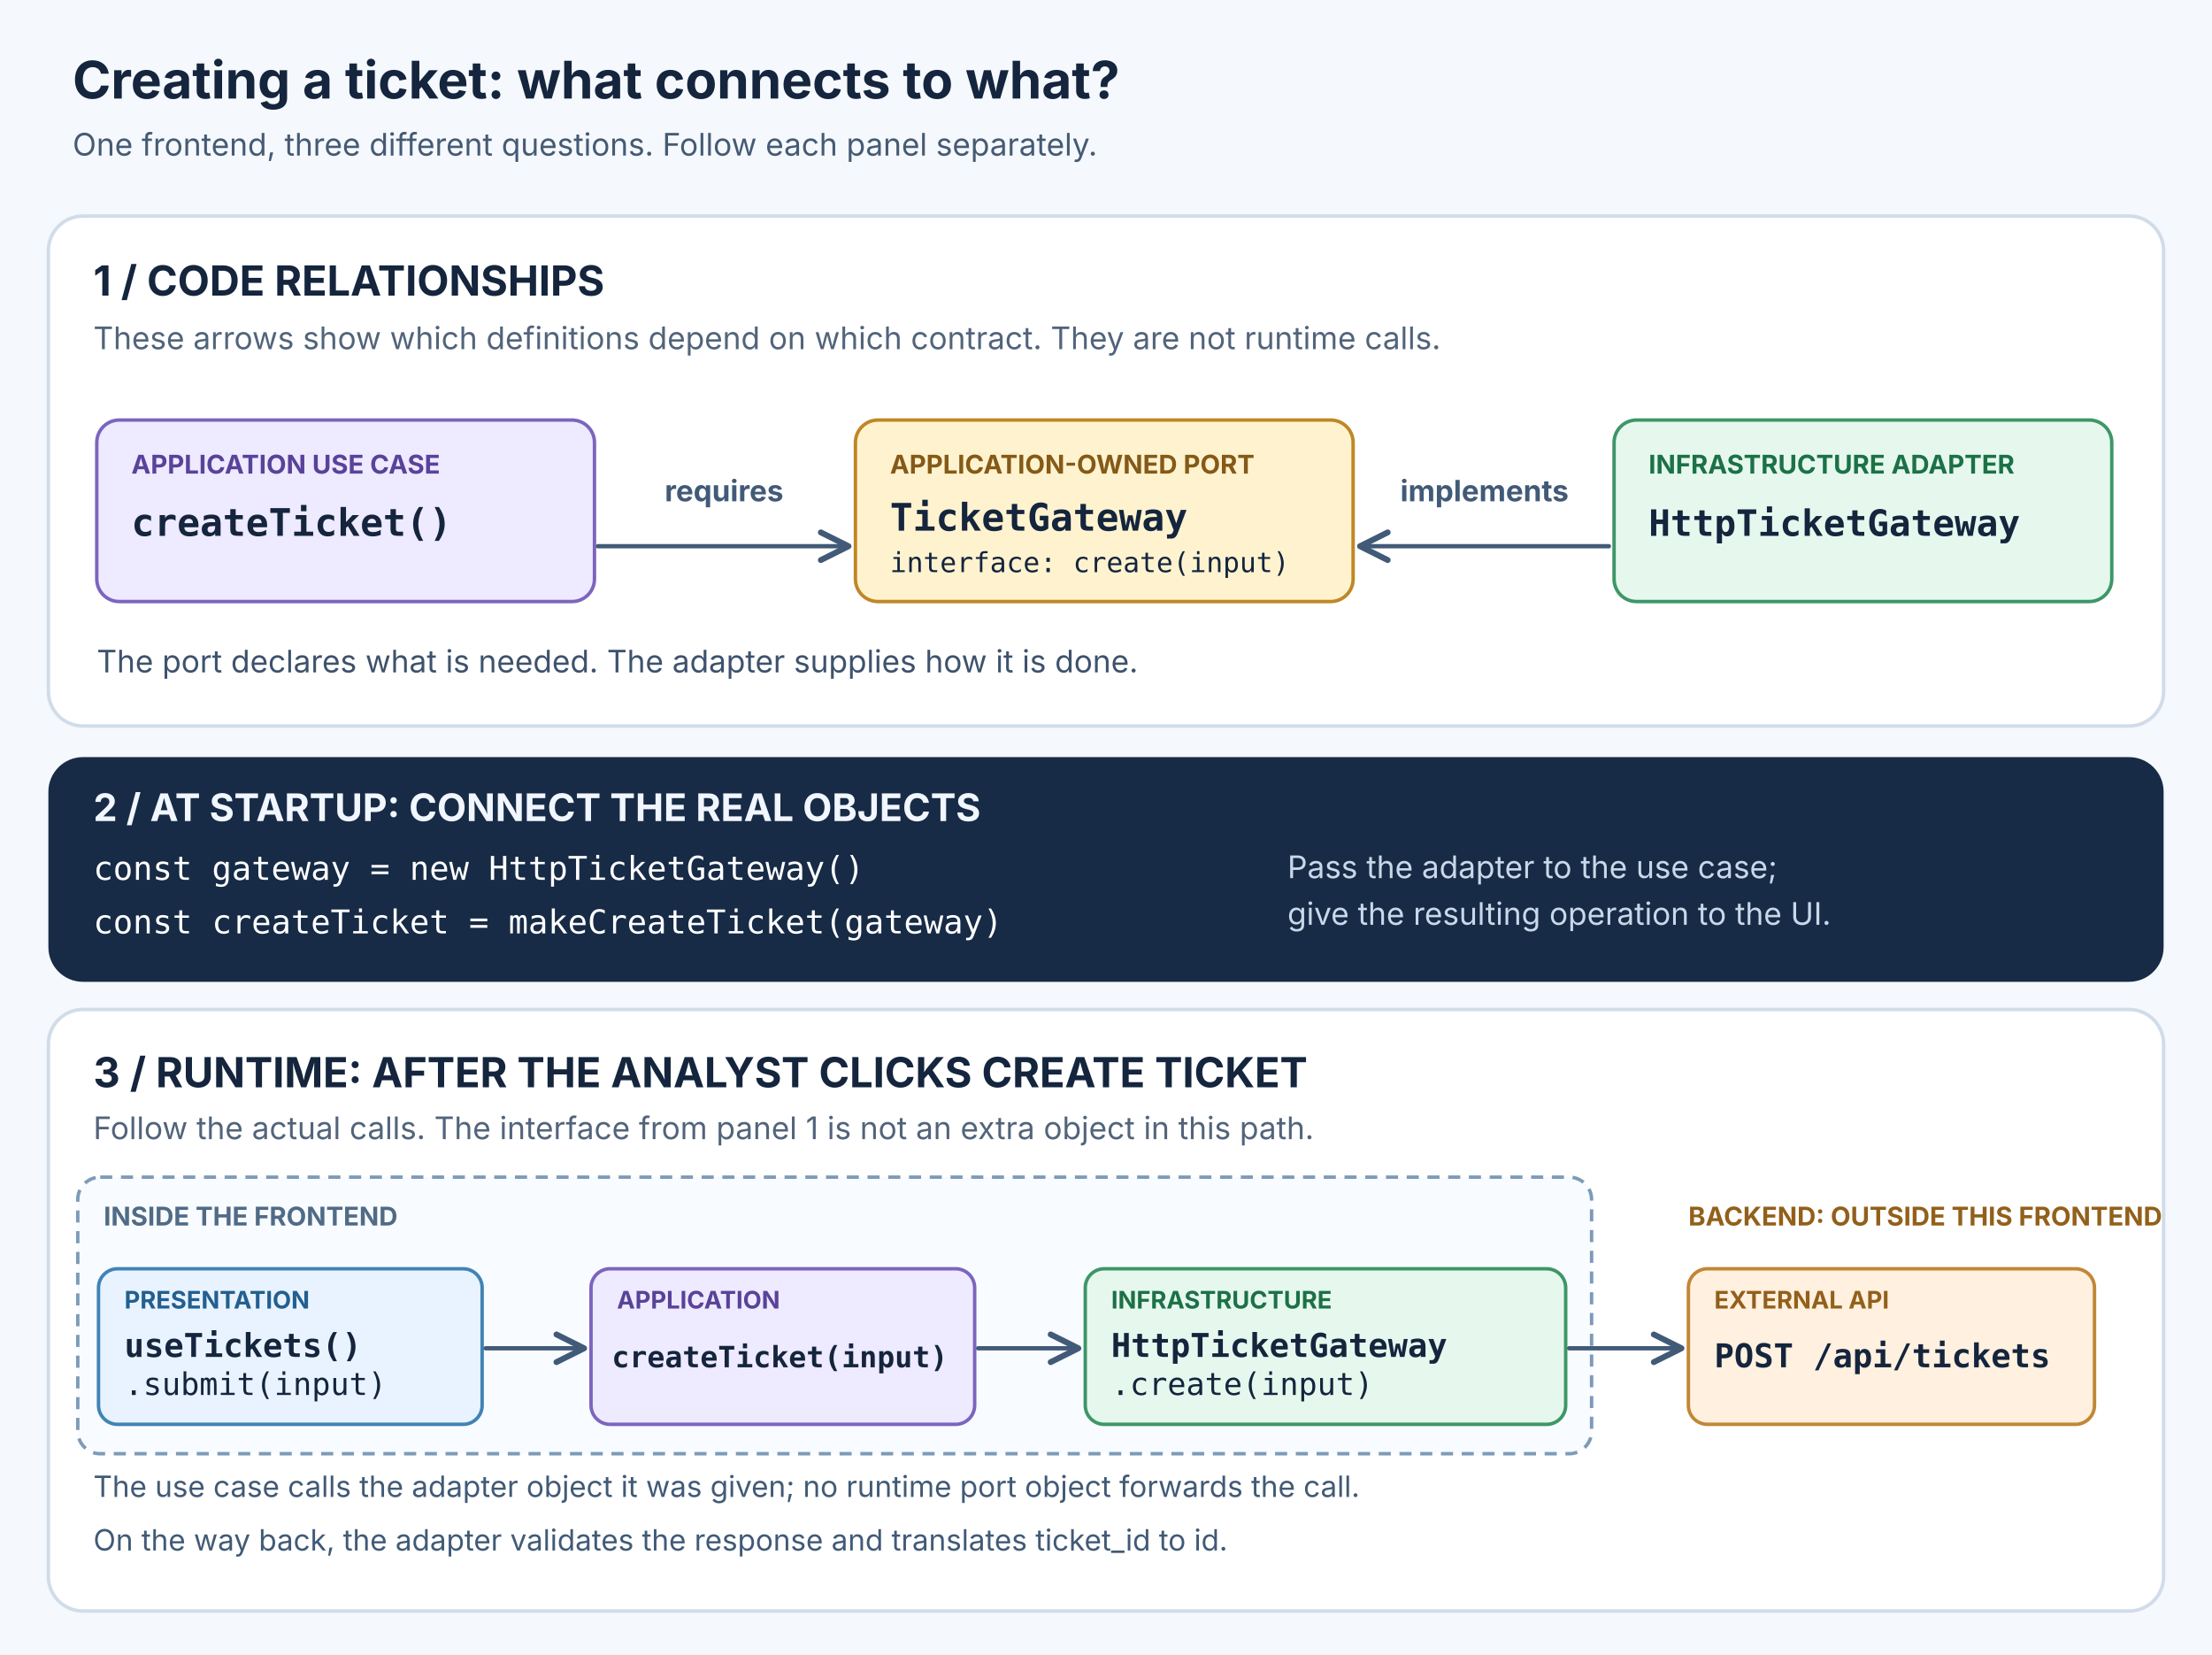
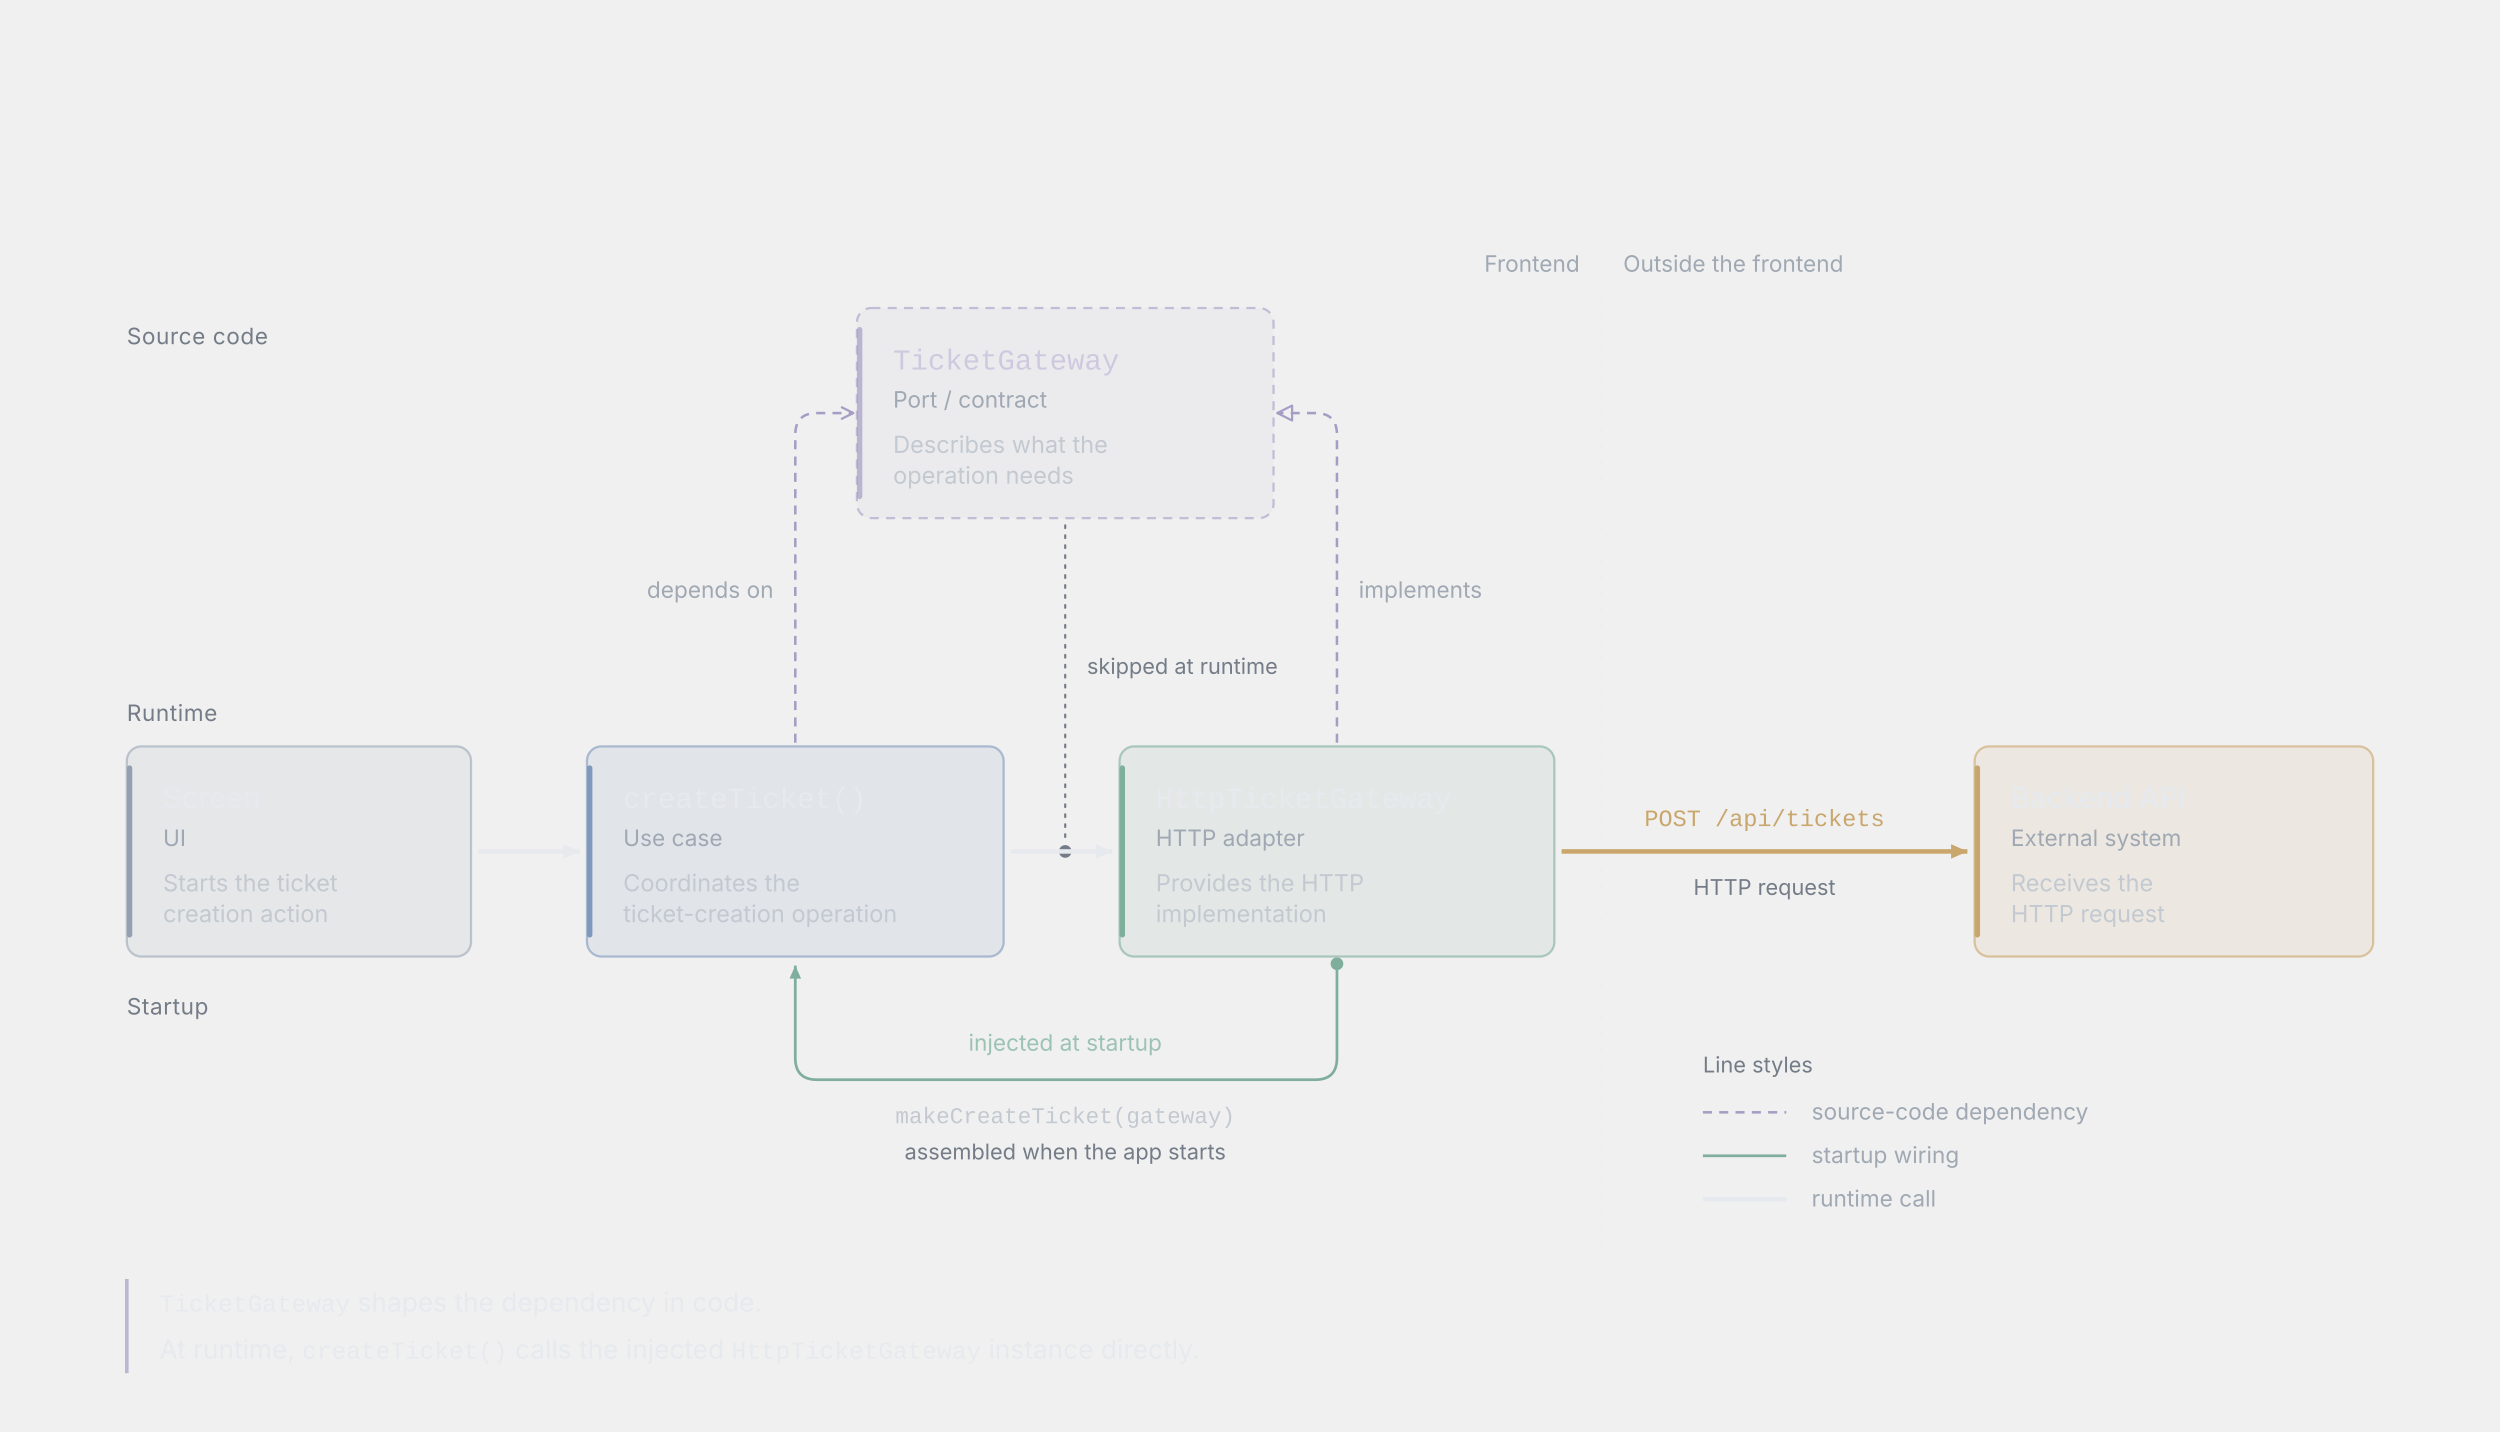
- <svg xmlns="http://www.w3.org/2000/svg" viewBox="0 0 1280 957" width="1280" height="957" role="img" aria-labelledby="diagram-title diagram-description">
+ <svg xmlns="http://www.w3.org/2000/svg" viewBox="0 0 1380 790" width="1380" height="790" role="img" aria-labelledby="t d">
  <defs>
-     <marker id="arrow" viewBox="0 0 10 10" refX="9" refY="5" markerWidth="8" markerHeight="8" orient="auto">
-       <path d="M1 1 L9 5 L1 9" fill="none" stroke="#415a77" stroke-width="1.7" stroke-linecap="round" stroke-linejoin="round" />
+     <style>
+       text { font-family: Inter, "Helvetica Neue", Helvetica, Arial, sans-serif; fill: #E6E9EE; }
+       .m { font-family: "JetBrains Mono", "SF Mono", Menlo, Consolas, "Liberation Mono", monospace; }
+       .name { font-size: 16px; font-weight: 500; }
+       .role { font-size: 12.5px; fill: #9FA8B3; }
+       .desc { font-size: 13px; fill: #C3C9D1; }
+       .gut { font-size: 12.5px; fill: #737C87; letter-spacing: 0.3px; }
+       .rel { font-size: 12.5px; fill: #9FA8B3; }
+       .tiny { font-size: 12px; fill: #737C87; }
+       .note { font-size: 14.5px; fill: #E6E9EE; }
+     </style>
+     <marker id="dep" viewBox="0 0 10 10" refX="8.5" refY="5" markerWidth="9" markerHeight="9" markerUnits="userSpaceOnUse" orient="auto">
+       <path d="M1.5 1.5 L8.5 5 L1.5 8.5" fill="none" stroke="#A69DC4" stroke-width="1.4" stroke-linecap="round" stroke-linejoin="round" />
+     </marker>
+     <marker id="impl" viewBox="0 0 12 12" refX="10.5" refY="6" markerWidth="11" markerHeight="11" markerUnits="userSpaceOnUse" orient="auto">
+       <path d="M1.5 1.5 L10.5 6 L1.5 10.5 z" fill="none" stroke="#A69DC4" stroke-width="1.3" stroke-linejoin="round" />
+     </marker>
+     <marker id="asm" viewBox="0 0 11 10" refX="10" refY="5" markerWidth="9" markerHeight="8" markerUnits="userSpaceOnUse" orient="auto">
+       <path d="M1 1 L10 5 L1 9 z" fill="#7FAE9D" />
+     </marker>
+     <marker id="run" viewBox="0 0 11 10" refX="10" refY="5" markerWidth="11" markerHeight="10" markerUnits="userSpaceOnUse" orient="auto">
+       <path d="M1 1 L10 5 L1 9 z" fill="#E6E9EE" />
+     </marker>
+     <marker id="runx" viewBox="0 0 11 10" refX="10" refY="5" markerWidth="11" markerHeight="10" markerUnits="userSpaceOnUse" orient="auto">
+       <path d="M1 1 L10 5 L1 9 z" fill="#C9A66B" />
    </marker>
  </defs>
-   <rect width="1280" height="957" fill="#f5f8fc" />
-   <g font-family="Inter, Segoe UI, Arial, sans-serif" fill="#14253d">
-     <text x="42" y="57" font-size="30" font-weight="750">Creating a ticket: what connects to what?</text>
-     <text x="42" y="90" font-size="18" fill="#455a74">One frontend, three different questions. Follow each panel separately.</text>
-   </g>
-   <rect x="28" y="125" width="1224" height="295" rx="20" fill="#ffffff" stroke="#d0dce9" stroke-width="2" />
-   <g font-family="Inter, Segoe UI, Arial, sans-serif" fill="#14253d">
-     <text x="54" y="171" font-size="24" font-weight="750">1 / CODE RELATIONSHIPS</text>
-     <text x="54" y="202" font-size="18" fill="#52647b">These arrows show which definitions depend on which contract. They are not runtime calls.</text>
-   </g>
-   <rect x="56" y="243" width="288" height="105" rx="13" fill="#eeeaff" stroke="#7c65bd" stroke-width="2" />
-   <rect x="495" y="243" width="288" height="105" rx="13" fill="#fff3cf" stroke="#bf8726" stroke-width="2" />
-   <rect x="934" y="243" width="288" height="105" rx="13" fill="#e6f8ee" stroke="#3e9667" stroke-width="2" />
-   <g font-family="Inter, Segoe UI, Arial, sans-serif" font-size="15" font-weight="700">
-     <text x="76" y="274" fill="#594299">APPLICATION USE CASE</text>
-     <text x="515" y="274" fill="#855917">APPLICATION-OWNED PORT</text>
-     <text x="954" y="274" fill="#1c7147">INFRASTRUCTURE ADAPTER</text>
-   </g>
-   <g font-family="Consolas, Menlo, monospace" fill="#14253d">
-     <text x="76" y="310" font-size="22" font-weight="600">createTicket()</text>
-     <text x="515" y="307" font-size="22" font-weight="600">TicketGateway</text>
-     <text x="515" y="331" font-size="16">interface: create(input)</text>
-     <text x="954" y="310" font-size="21" font-weight="600">HttpTicketGateway</text>
-   </g>
-   <g stroke="#415a77" fill="none" stroke-width="2.5" stroke-linecap="round" marker-end="url(#arrow)">
-     <path d="M346 316 H491" />
-     <path d="M931 316 H787" />
-   </g>
-   <g font-family="Inter, Segoe UI, Arial, sans-serif" font-size="17" font-weight="650" fill="#415a77" text-anchor="middle">
-     <text x="419" y="290">requires</text>
-     <text x="859" y="290">implements</text>
-   </g>
-   <text x="56" y="389" font-family="Inter, Segoe UI, Arial, sans-serif" font-size="18" fill="#3e526d">The port declares what is needed. The adapter supplies how it is done.</text>
-   <rect x="28" y="438" width="1224" height="130" rx="20" fill="#172b46" />
-   <g font-family="Inter, Segoe UI, Arial, sans-serif" fill="#f1f6ff">
-     <text x="54" y="475" font-size="22" font-weight="750">2 / AT STARTUP: CONNECT THE REAL OBJECTS</text>
-     <text x="745" y="508" font-size="18" fill="#c9d8e9">Pass the adapter to the use case;</text>
-     <text x="745" y="535" font-size="18" fill="#c9d8e9">give the resulting operation to the UI.</text>
-   </g>
-   <g font-family="Consolas, Menlo, monospace" fill="#ffffff" font-size="19">
-     <text x="54" y="509">const gateway = new HttpTicketGateway()</text>
-     <text x="54" y="540">const createTicket = makeCreateTicket(gateway)</text>
-   </g>
-   <rect x="28" y="584" width="1224" height="348" rx="20" fill="#ffffff" stroke="#d0dce9" stroke-width="2" />
-   <g font-family="Inter, Segoe UI, Arial, sans-serif" fill="#14253d">
-     <text x="54" y="629" font-size="24" font-weight="750">3 / RUNTIME: AFTER THE ANALYST CLICKS CREATE TICKET</text>
-     <text x="54" y="659" font-size="18" fill="#52647b">Follow the actual calls. The interface from panel 1 is not an extra object in this path.</text>
-   </g>
-   <rect x="45" y="681" width="876" height="160" rx="13" fill="#f8fbff" stroke="#7d9bb8" stroke-width="2" stroke-dasharray="7 5" />
-   <g font-family="Inter, Segoe UI, Arial, sans-serif" font-size="15" font-weight="750">
-     <text x="60" y="709" fill="#506b87">INSIDE THE FRONTEND</text>
-     <text x="977" y="709" fill="#92601a">BACKEND: OUTSIDE THIS FRONTEND</text>
-   </g>
-   <rect x="57" y="734" width="222" height="90" rx="11" fill="#e8f3ff" stroke="#4183b5" stroke-width="2" />
-   <rect x="342" y="734" width="222" height="90" rx="11" fill="#eeeaff" stroke="#7c65bd" stroke-width="2" />
-   <rect x="628" y="734" width="278" height="90" rx="11" fill="#e6f8ee" stroke="#3e9667" stroke-width="2" />
-   <rect x="977" y="734" width="235" height="90" rx="11" fill="#fff0df" stroke="#c18736" stroke-width="2" />
-   <g font-family="Inter, Segoe UI, Arial, sans-serif" font-size="14" font-weight="750">
-     <text x="72" y="757" fill="#235f90">PRESENTATION</text>
-     <text x="357" y="757" fill="#594299">APPLICATION</text>
-     <text x="643" y="757" fill="#1c7147">INFRASTRUCTURE</text>
-     <text x="992" y="757" fill="#92601a">EXTERNAL API</text>
-   </g>
-   <g font-family="Consolas, Menlo, monospace" fill="#14253d">
-     <text x="72" y="785" font-size="19" font-weight="600">useTickets()</text>
-     <text x="72" y="807" font-size="18">.submit(input)</text>
-     <text x="354" y="791" font-size="17" font-weight="600">createTicket(input)</text>
-     <text x="643" y="785" font-size="19" font-weight="600">HttpTicketGateway</text>
-     <text x="643" y="807" font-size="18">.create(input)</text>
-     <text x="992" y="791" font-size="19" font-weight="600">POST /api/tickets</text>
-   </g>
-   <g stroke="#415a77" stroke-width="2.5" stroke-linecap="round" fill="none" marker-end="url(#arrow)">
-     <path d="M281 780 H338" />
-     <path d="M566 780 H624" />
-     <path d="M908 780 H973" />
-   </g>
-   <g font-family="Inter, Segoe UI, Arial, sans-serif" font-size="17" fill="#415a77">
-     <text x="54" y="866">The use case calls the adapter object it was given; no runtime port object forwards the call.</text>
-     <text x="54" y="897">On the way back, the adapter validates the response and translates ticket_id to id.</text>
-   </g>
+   <line x1="884" y1="164" x2="884" y2="690" stroke="#E6E9EE" stroke-opacity="0.28" stroke-width="1.25" stroke-dasharray="3 6" />
+   <text x="872" y="150" class="rel" text-anchor="end">Frontend</text>
+   <text x="896" y="150" class="rel">Outside the frontend</text>
+   <text x="70" y="190" class="gut">Source code</text>
+   <text x="70" y="398" class="gut">Runtime</text>
+   <text x="70" y="560" class="gut">Startup</text>
+   <rect x="473" y="170" width="230" height="116" rx="8" fill="#A69DC4" fill-opacity="0.07" stroke="#A69DC4" stroke-opacity="0.6" stroke-width="1.25" stroke-dasharray="5 4" />
+   <line x1="474.5" y1="182" x2="474.5" y2="274" stroke="#A69DC4" stroke-opacity="0.7" stroke-width="3" stroke-linecap="round" />
+   <text x="493" y="204" class="name m" style="fill:#CFC9E0">TicketGateway</text>
+   <text x="493" y="225" class="role">Port / contract</text>
+   <text x="493" y="250" class="desc">Describes what the</text>
+   <text x="493" y="267" class="desc">operation needs</text>
+   <path d="M439 410 V240 Q439 228 451 228 H471" fill="none" stroke="#A69DC4" stroke-width="1.4" stroke-dasharray="5 4" marker-end="url(#dep)" />
+   <text x="427" y="330" class="rel" text-anchor="end">depends on</text>
+   <path d="M738 410 V240 Q738 228 726 228 H705" fill="none" stroke="#A69DC4" stroke-width="1.4" stroke-dasharray="5 4" marker-end="url(#impl)" />
+   <text x="750" y="330" class="rel">implements</text>
+   <line x1="588" y1="290" x2="588" y2="465" stroke="#737C87" stroke-width="1.2" stroke-dasharray="1.5 4" stroke-linecap="round" />
+   <circle cx="588" cy="470" r="3.5" fill="#737C87" />
+   <text x="600" y="372" class="tiny">skipped at runtime</text>
+   <rect x="70" y="412" width="190" height="116" rx="8" fill="#93A0B2" fill-opacity="0.12" stroke="#93A0B2" stroke-opacity="0.55" stroke-width="1.25" />
+   <line x1="71.5" y1="424" x2="71.5" y2="516" stroke="#93A0B2" stroke-width="3" stroke-linecap="round" />
+   <text x="90" y="446" class="name">Screen</text>
+   <text x="90" y="467" class="role">UI</text>
+   <text x="90" y="492" class="desc">Starts the ticket</text>
+   <text x="90" y="509" class="desc">creation action</text>
+   <rect x="324" y="412" width="230" height="116" rx="8" fill="#7F98BC" fill-opacity="0.13" stroke="#7F98BC" stroke-opacity="0.6" stroke-width="1.25" />
+   <line x1="325.5" y1="424" x2="325.5" y2="516" stroke="#7F98BC" stroke-width="3" stroke-linecap="round" />
+   <text x="344" y="446" class="name m">createTicket()</text>
+   <text x="344" y="467" class="role">Use case</text>
+   <text x="344" y="492" class="desc">Coordinates the</text>
+   <text x="344" y="509" class="desc">ticket-creation operation</text>
+   <rect x="618" y="412" width="240" height="116" rx="8" fill="#7FAE9D" fill-opacity="0.12" stroke="#7FAE9D" stroke-opacity="0.6" stroke-width="1.25" />
+   <line x1="619.5" y1="424" x2="619.5" y2="516" stroke="#7FAE9D" stroke-width="3" stroke-linecap="round" />
+   <text x="638" y="446" class="name m">HttpTicketGateway</text>
+   <text x="638" y="467" class="role">HTTP adapter</text>
+   <text x="638" y="492" class="desc">Provides the HTTP</text>
+   <text x="638" y="509" class="desc">implementation</text>
+   <rect x="1090" y="412" width="220" height="116" rx="8" fill="#C9A66B" fill-opacity="0.11" stroke="#C9A66B" stroke-opacity="0.6" stroke-width="1.25" />
+   <line x1="1091.5" y1="424" x2="1091.5" y2="516" stroke="#C9A66B" stroke-width="3" stroke-linecap="round" />
+   <text x="1110" y="446" class="name">Backend API</text>
+   <text x="1110" y="467" class="role">External system</text>
+   <text x="1110" y="492" class="desc">Receives the</text>
+   <text x="1110" y="509" class="desc">HTTP request</text>
+   <line x1="264" y1="470" x2="320" y2="470" stroke="#E6E9EE" stroke-width="2.5" marker-end="url(#run)" />
+   <line x1="558" y1="470" x2="614" y2="470" stroke="#E6E9EE" stroke-width="2.5" marker-end="url(#run)" />
+   <line x1="862" y1="470" x2="1086" y2="470" stroke="#C9A66B" stroke-width="2.5" marker-end="url(#runx)" />
+   <text x="974" y="456" class="m" style="font-size:13px;fill:#C9A66B" text-anchor="middle">POST /api/tickets</text>
+   <text x="974" y="494" class="tiny" text-anchor="middle">HTTP request</text>
+   <circle cx="738" cy="532" r="3.5" fill="#7FAE9D" />
+   <path d="M738 532 V584 Q738 596 726 596 H451 Q439 596 439 584 V533" fill="none" stroke="#7FAE9D" stroke-width="1.5" marker-end="url(#asm)" />
+   <text x="588" y="580" class="rel" text-anchor="middle" style="fill:#9CC2B4">injected at startup</text>
+   <text x="588" y="620" class="m" text-anchor="middle" style="font-size:12.5px;fill:#C3C9D1">makeCreateTicket(gateway)</text>
+   <text x="588" y="640" class="tiny" text-anchor="middle">assembled when the app starts</text>
+   <text x="940" y="592" class="tiny">Line styles</text>
+   <line x1="940" y1="614" x2="986" y2="614" stroke="#A69DC4" stroke-width="1.4" stroke-dasharray="5 4" />
+   <text x="1000" y="618" class="rel">source-code dependency</text>
+   <line x1="940" y1="638" x2="986" y2="638" stroke="#7FAE9D" stroke-width="1.5" />
+   <text x="1000" y="642" class="rel">startup wiring</text>
+   <line x1="940" y1="662" x2="986" y2="662" stroke="#E6E9EE" stroke-width="2.5" />
+   <text x="1000" y="666" class="rel">runtime call</text>
+   <line x1="70" y1="706" x2="70" y2="758" stroke="#A69DC4" stroke-opacity="0.7" stroke-width="2" />
+   <text x="88" y="724" class="note">
+     <tspan class="m" style="font-size:13.5px">TicketGateway</tspan> shapes the dependency in code.</text>
+   <text x="88" y="750" class="note">At runtime, <tspan class="m" style="font-size:13.5px">createTicket()</tspan> calls the injected <tspan class="m" style="font-size:13.5px">HttpTicketGateway</tspan> instance directly.</text>
</svg>
